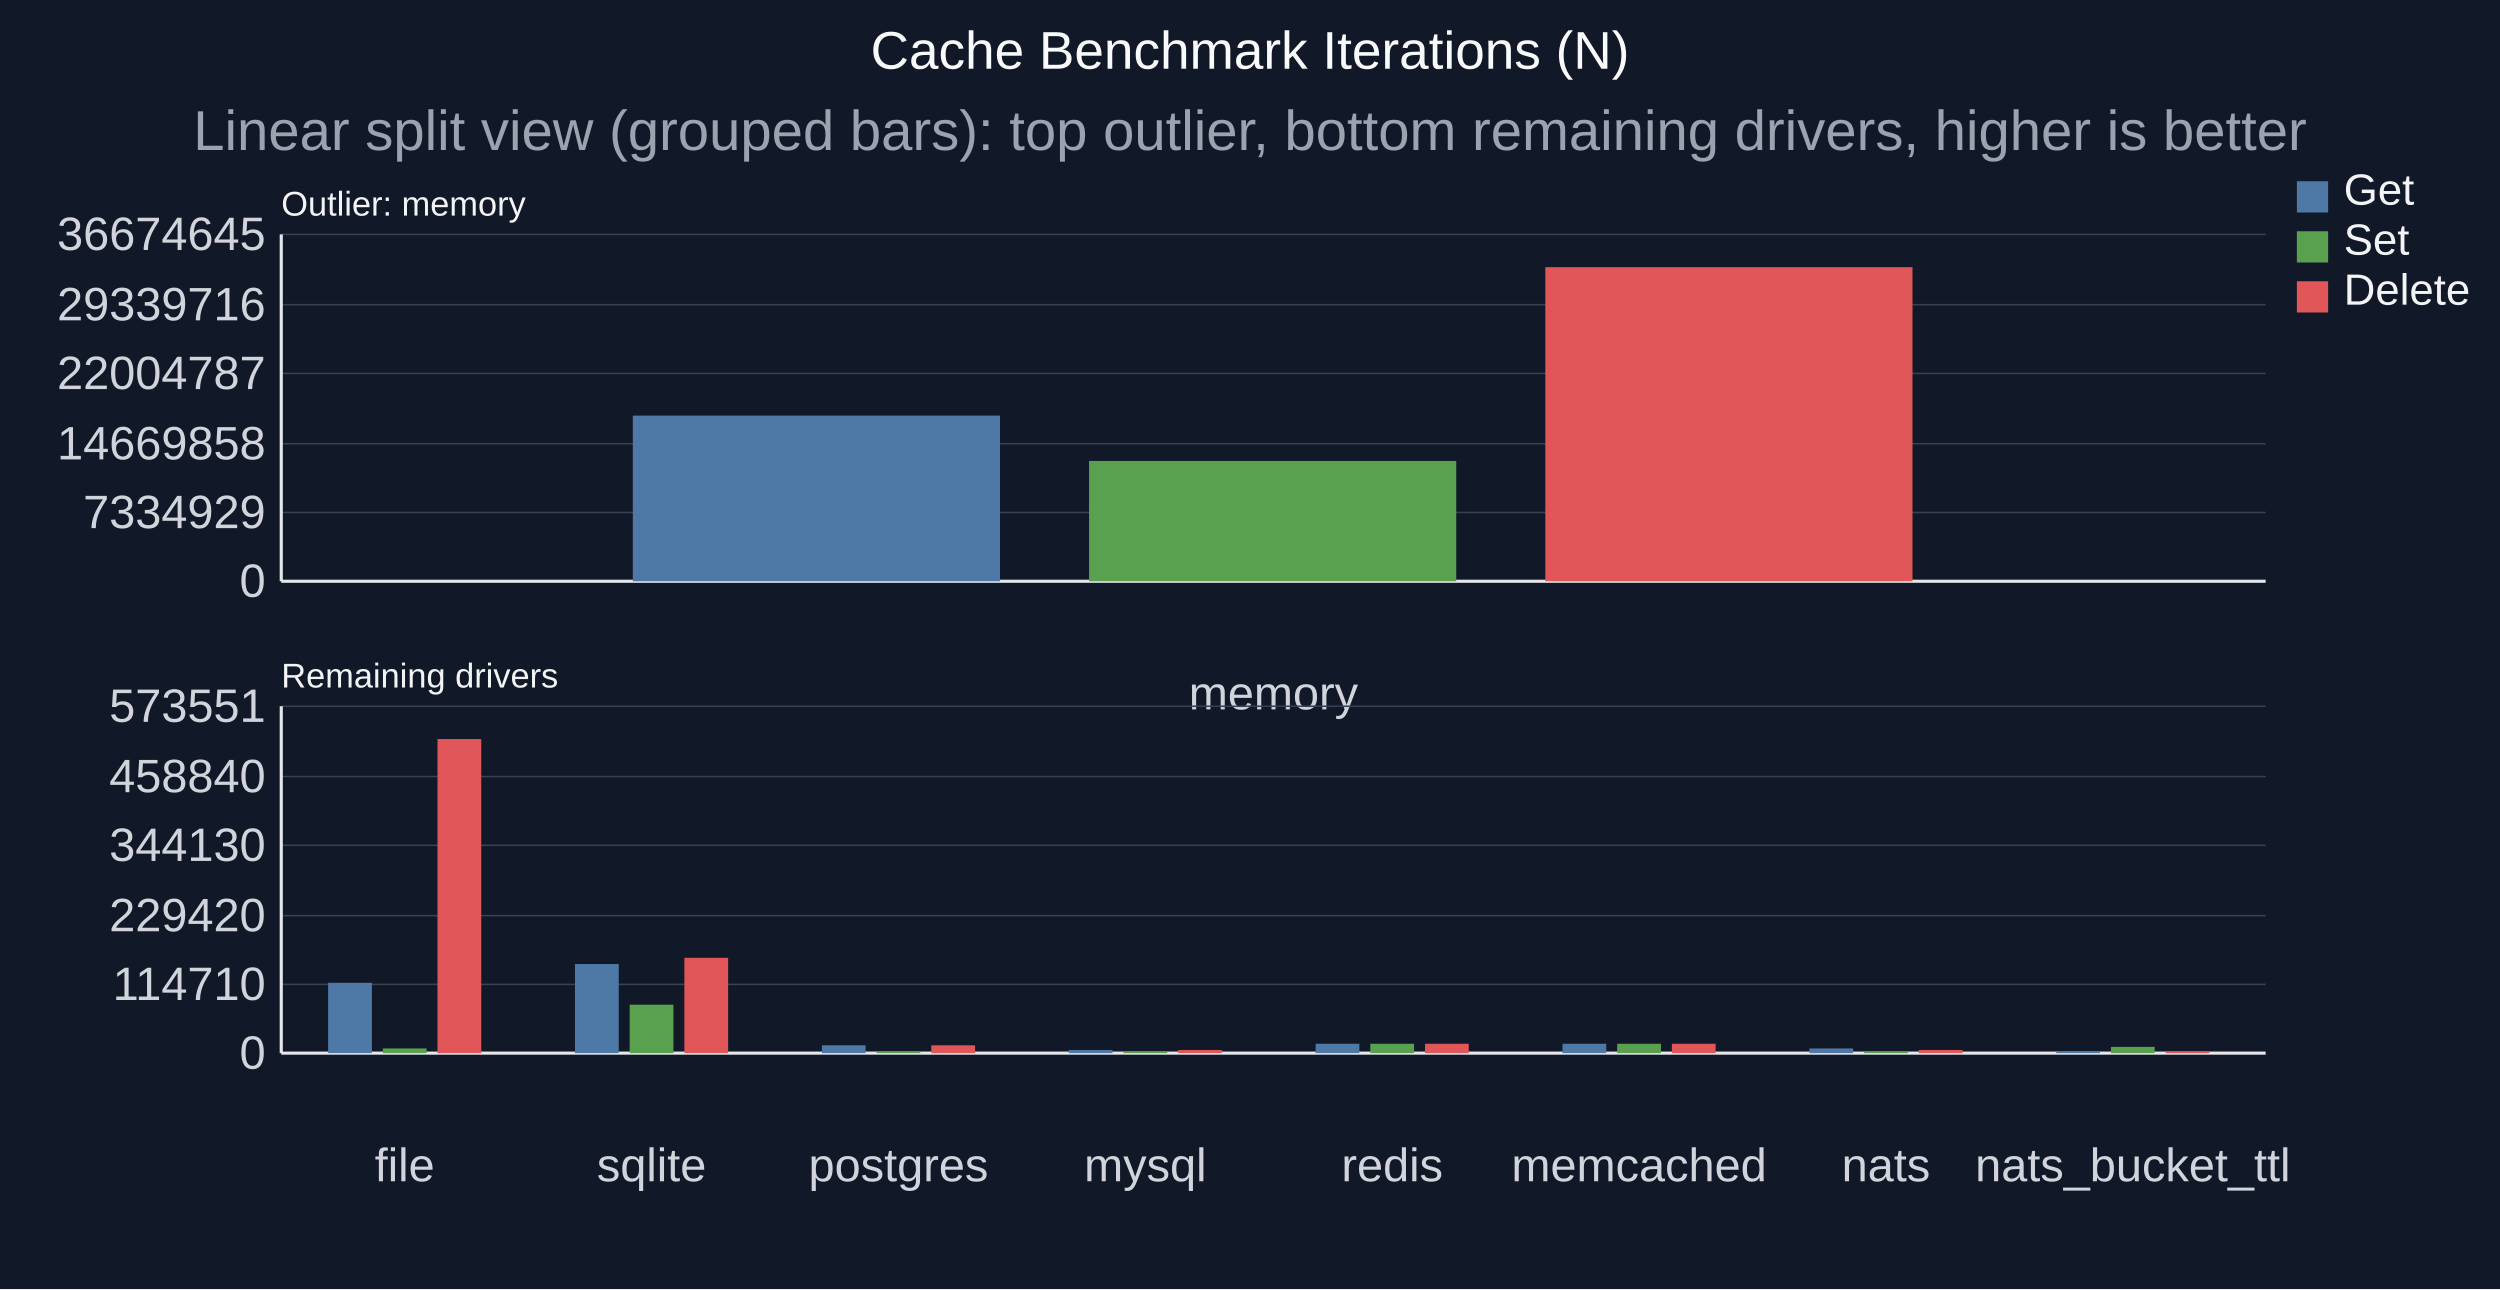
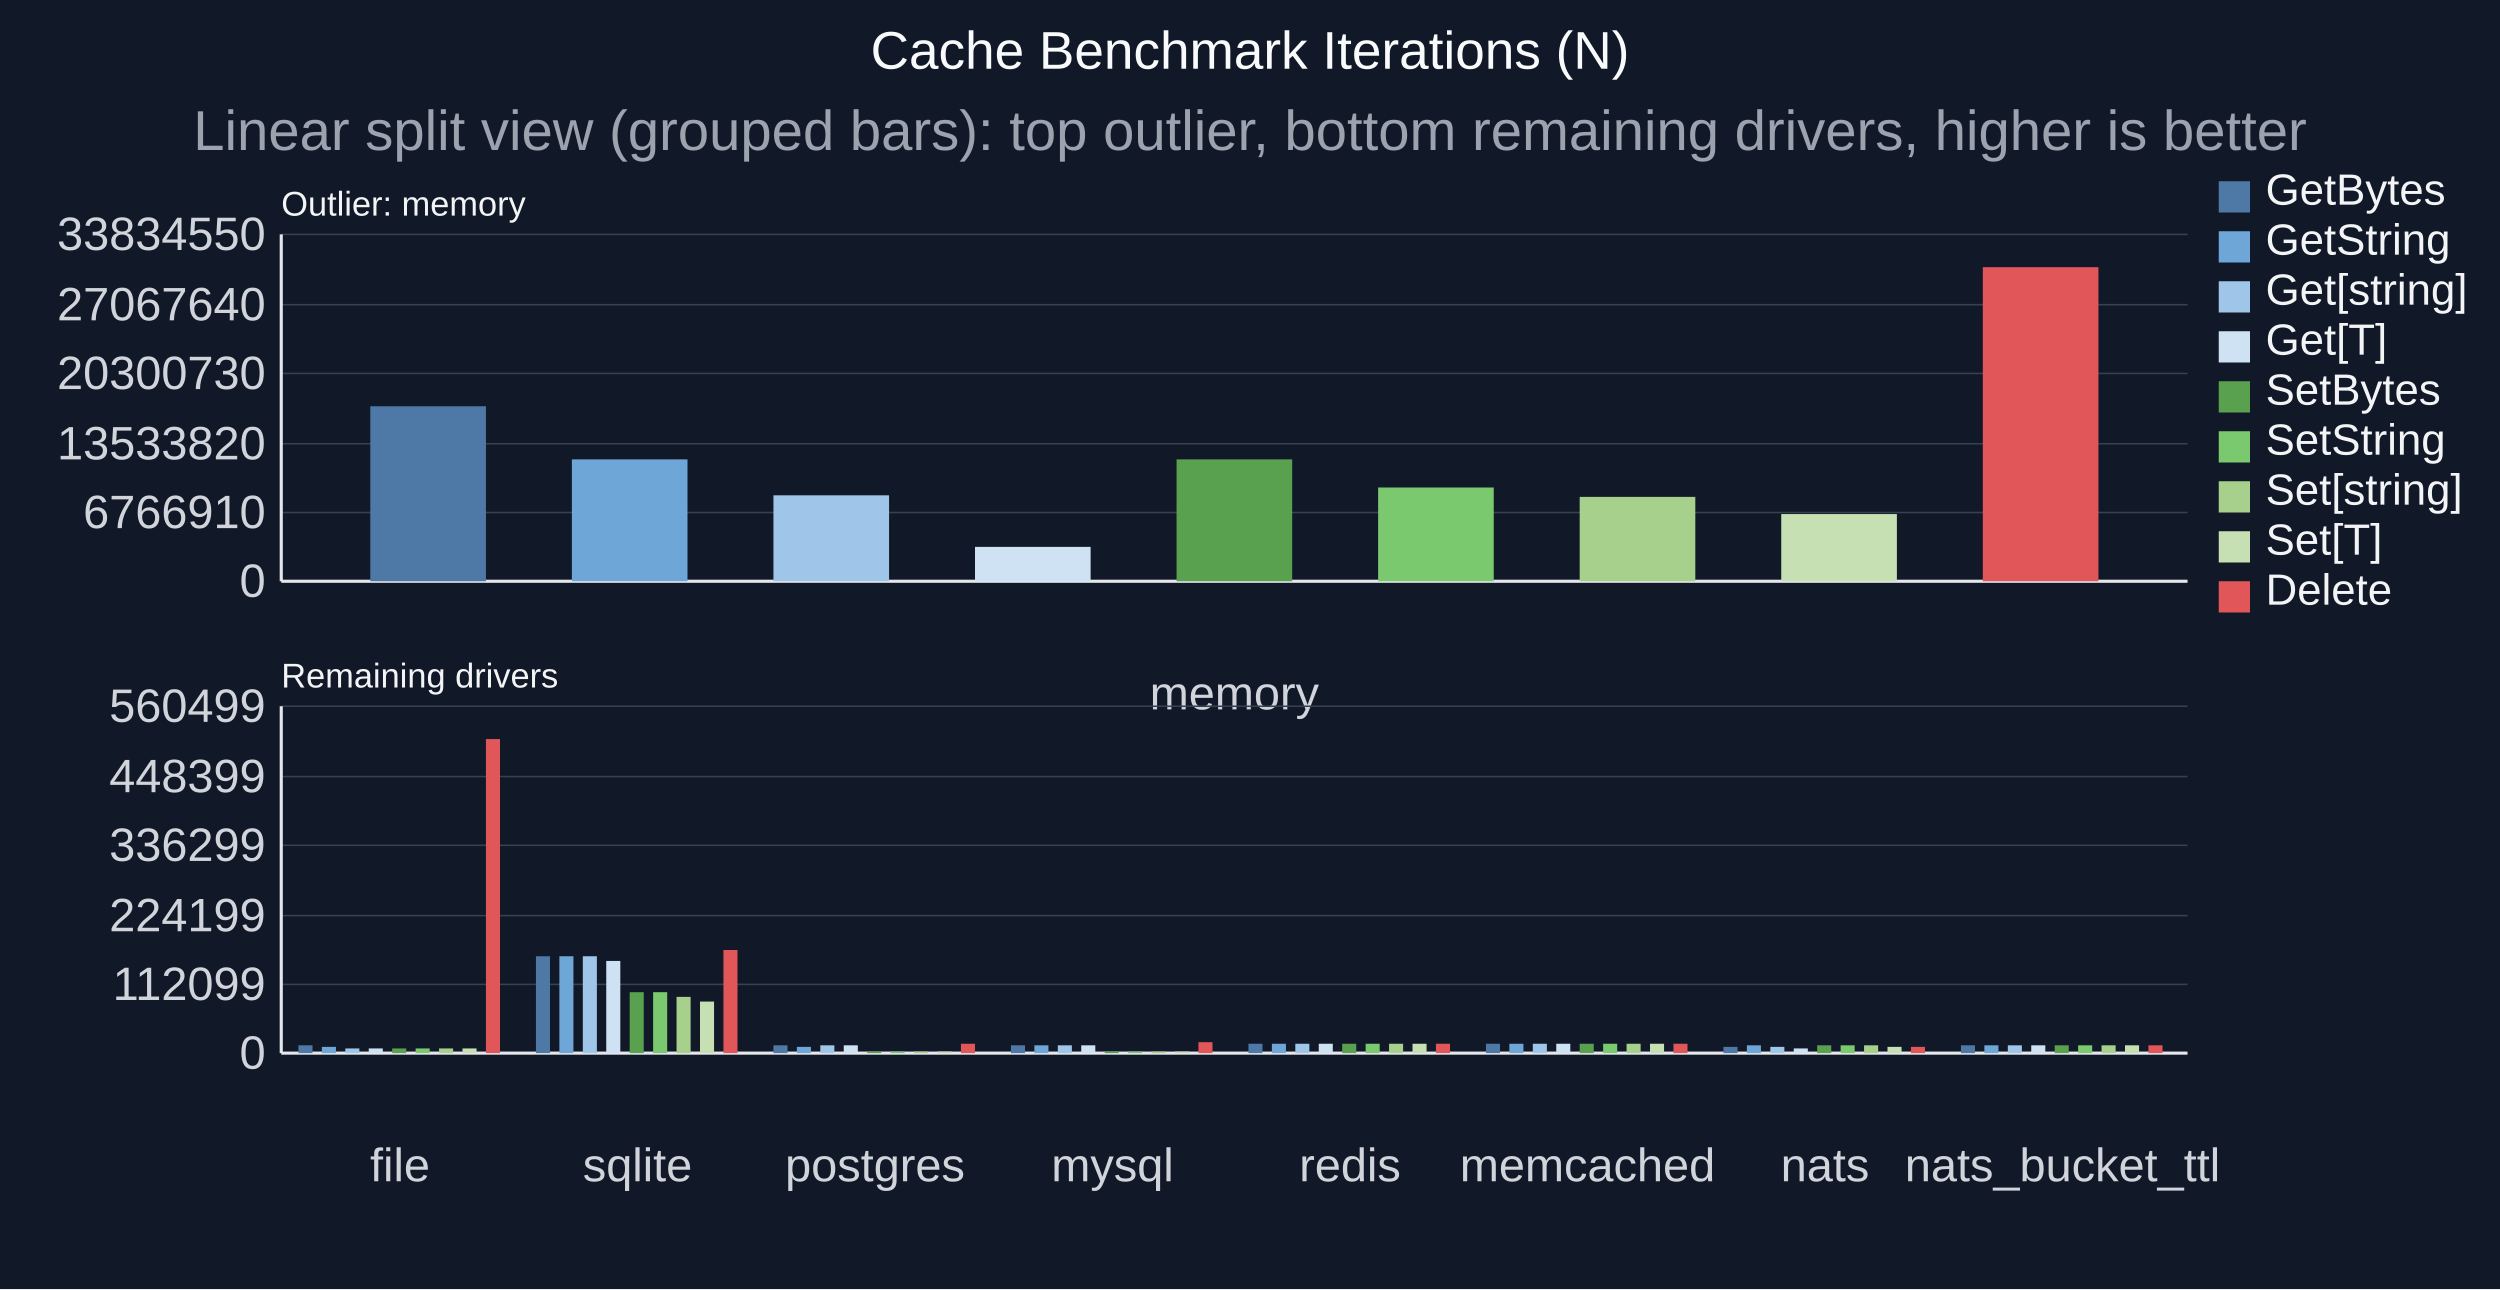
<svg xmlns="http://www.w3.org/2000/svg" width="1600" height="825" viewBox="0 0 1600 825">
  <rect width="100%" height="100%" fill="#111827" />
  <text x="800" y="44" text-anchor="middle" fill="#f9fafb" font-size="34" font-family="Arial, sans-serif">Cache Benchmark Iterations (N)</text>
  <text x="800" y="96" text-anchor="middle" fill="#9ca3af" font-size="36" font-family="Arial, sans-serif">Linear split view (grouped bars): top outlier, bottom remaining drivers, higher is better</text>
-   <rect x="1470" y="116" width="20" height="20" fill="#4e79a7" />
-   <text x="1500" y="131" fill="#f3f4f6" font-size="28" font-family="Arial, sans-serif">Get</text>
-   <rect x="1470" y="148" width="20" height="20" fill="#59a14f" />
-   <text x="1500" y="163" fill="#f3f4f6" font-size="28" font-family="Arial, sans-serif">Set</text>
-   <rect x="1470" y="180" width="20" height="20" fill="#e15759" />
-   <text x="1500" y="195" fill="#f3f4f6" font-size="28" font-family="Arial, sans-serif">Delete</text>
+   <rect x="1420" y="116" width="20" height="20" fill="#4e79a7" />
+   <text x="1450" y="131" fill="#f3f4f6" font-size="28" font-family="Arial, sans-serif">GetBytes</text>
+   <rect x="1420" y="148" width="20" height="20" fill="#6ea6d8" />
+   <text x="1450" y="163" fill="#f3f4f6" font-size="28" font-family="Arial, sans-serif">GetString</text>
+   <rect x="1420" y="180" width="20" height="20" fill="#9fc5e8" />
+   <text x="1450" y="195" fill="#f3f4f6" font-size="28" font-family="Arial, sans-serif">Get[string]</text>
+   <rect x="1420" y="212" width="20" height="20" fill="#cfe2f3" />
+   <text x="1450" y="227" fill="#f3f4f6" font-size="28" font-family="Arial, sans-serif">Get[T]</text>
+   <rect x="1420" y="244" width="20" height="20" fill="#59a14f" />
+   <text x="1450" y="259" fill="#f3f4f6" font-size="28" font-family="Arial, sans-serif">SetBytes</text>
+   <rect x="1420" y="276" width="20" height="20" fill="#7bc96f" />
+   <text x="1450" y="291" fill="#f3f4f6" font-size="28" font-family="Arial, sans-serif">SetString</text>
+   <rect x="1420" y="308" width="20" height="20" fill="#a8d08d" />
+   <text x="1450" y="323" fill="#f3f4f6" font-size="28" font-family="Arial, sans-serif">Set[string]</text>
+   <rect x="1420" y="340" width="20" height="20" fill="#c6e0b4" />
+   <text x="1450" y="355" fill="#f3f4f6" font-size="28" font-family="Arial, sans-serif">Set[T]</text>
+   <rect x="1420" y="372" width="20" height="20" fill="#e15759" />
+   <text x="1450" y="387" fill="#f3f4f6" font-size="28" font-family="Arial, sans-serif">Delete</text>
  <text x="180" y="138" fill="#f3f4f6" font-size="22" font-family="Arial, sans-serif">Outlier: memory</text>
-   <line x1="180" y1="372" x2="1450" y2="372" stroke="#374151" stroke-width="1" />
+   <line x1="180" y1="372" x2="1400" y2="372" stroke="#374151" stroke-width="1" />
  <text x="170" y="382" text-anchor="end" fill="#d1d5db" font-size="30" font-family="Arial, sans-serif">0</text>
-   <line x1="180" y1="328" x2="1450" y2="328" stroke="#374151" stroke-width="1" />
-   <text x="170" y="338" text-anchor="end" fill="#d1d5db" font-size="30" font-family="Arial, sans-serif">7334929</text>
-   <line x1="180" y1="284" x2="1450" y2="284" stroke="#374151" stroke-width="1" />
-   <text x="170" y="294" text-anchor="end" fill="#d1d5db" font-size="30" font-family="Arial, sans-serif">14669858</text>
-   <line x1="180" y1="239" x2="1450" y2="239" stroke="#374151" stroke-width="1" />
-   <text x="170" y="249" text-anchor="end" fill="#d1d5db" font-size="30" font-family="Arial, sans-serif">22004787</text>
-   <line x1="180" y1="195" x2="1450" y2="195" stroke="#374151" stroke-width="1" />
-   <text x="170" y="205" text-anchor="end" fill="#d1d5db" font-size="30" font-family="Arial, sans-serif">29339716</text>
-   <line x1="180" y1="150" x2="1450" y2="150" stroke="#374151" stroke-width="1" />
-   <text x="170" y="160" text-anchor="end" fill="#d1d5db" font-size="30" font-family="Arial, sans-serif">36674645</text>
-   <line x1="180" y1="372" x2="1450" y2="372" stroke="#e5e7eb" stroke-width="2" />
+   <line x1="180" y1="328" x2="1400" y2="328" stroke="#374151" stroke-width="1" />
+   <text x="170" y="338" text-anchor="end" fill="#d1d5db" font-size="30" font-family="Arial, sans-serif">6766910</text>
+   <line x1="180" y1="284" x2="1400" y2="284" stroke="#374151" stroke-width="1" />
+   <text x="170" y="294" text-anchor="end" fill="#d1d5db" font-size="30" font-family="Arial, sans-serif">13533820</text>
+   <line x1="180" y1="239" x2="1400" y2="239" stroke="#374151" stroke-width="1" />
+   <text x="170" y="249" text-anchor="end" fill="#d1d5db" font-size="30" font-family="Arial, sans-serif">20300730</text>
+   <line x1="180" y1="195" x2="1400" y2="195" stroke="#374151" stroke-width="1" />
+   <text x="170" y="205" text-anchor="end" fill="#d1d5db" font-size="30" font-family="Arial, sans-serif">27067640</text>
+   <line x1="180" y1="150" x2="1400" y2="150" stroke="#374151" stroke-width="1" />
+   <text x="170" y="160" text-anchor="end" fill="#d1d5db" font-size="30" font-family="Arial, sans-serif">33834550</text>
+   <line x1="180" y1="372" x2="1400" y2="372" stroke="#e5e7eb" stroke-width="2" />
  <line x1="180" y1="372" x2="180" y2="150" stroke="#e5e7eb" stroke-width="2" />
-   <rect x="405" y="266" width="235" height="106" fill="#4e79a7" />
-   <rect x="697" y="295" width="235" height="77" fill="#59a14f" />
-   <rect x="989" y="171" width="235" height="201" fill="#e15759" />
-   <text x="815" y="454" text-anchor="middle" fill="#d1d5db" font-size="30" font-family="Arial, sans-serif">memory</text>
+   <rect x="237" y="260" width="74" height="112" fill="#4e79a7" />
+   <rect x="366" y="294" width="74" height="78" fill="#6ea6d8" />
+   <rect x="495" y="317" width="74" height="55" fill="#9fc5e8" />
+   <rect x="624" y="350" width="74" height="22" fill="#cfe2f3" />
+   <rect x="753" y="294" width="74" height="78" fill="#59a14f" />
+   <rect x="882" y="312" width="74" height="60" fill="#7bc96f" />
+   <rect x="1011" y="318" width="74" height="54" fill="#a8d08d" />
+   <rect x="1140" y="329" width="74" height="43" fill="#c6e0b4" />
+   <rect x="1269" y="171" width="74" height="201" fill="#e15759" />
+   <text x="790" y="454" text-anchor="middle" fill="#d1d5db" font-size="30" font-family="Arial, sans-serif">memory</text>
  <text x="180" y="440" fill="#f3f4f6" font-size="22" font-family="Arial, sans-serif">Remaining drivers</text>
-   <line x1="180" y1="674" x2="1450" y2="674" stroke="#374151" stroke-width="1" />
+   <line x1="180" y1="674" x2="1400" y2="674" stroke="#374151" stroke-width="1" />
  <text x="170" y="684" text-anchor="end" fill="#d1d5db" font-size="30" font-family="Arial, sans-serif">0</text>
-   <line x1="180" y1="630" x2="1450" y2="630" stroke="#374151" stroke-width="1" />
-   <text x="170" y="640" text-anchor="end" fill="#d1d5db" font-size="30" font-family="Arial, sans-serif">114710</text>
-   <line x1="180" y1="586" x2="1450" y2="586" stroke="#374151" stroke-width="1" />
-   <text x="170" y="596" text-anchor="end" fill="#d1d5db" font-size="30" font-family="Arial, sans-serif">229420</text>
-   <line x1="180" y1="541" x2="1450" y2="541" stroke="#374151" stroke-width="1" />
-   <text x="170" y="551" text-anchor="end" fill="#d1d5db" font-size="30" font-family="Arial, sans-serif">344130</text>
-   <line x1="180" y1="497" x2="1450" y2="497" stroke="#374151" stroke-width="1" />
-   <text x="170" y="507" text-anchor="end" fill="#d1d5db" font-size="30" font-family="Arial, sans-serif">458840</text>
-   <line x1="180" y1="452" x2="1450" y2="452" stroke="#374151" stroke-width="1" />
-   <text x="170" y="462" text-anchor="end" fill="#d1d5db" font-size="30" font-family="Arial, sans-serif">573551</text>
-   <line x1="180" y1="674" x2="1450" y2="674" stroke="#e5e7eb" stroke-width="2" />
+   <line x1="180" y1="630" x2="1400" y2="630" stroke="#374151" stroke-width="1" />
+   <text x="170" y="640" text-anchor="end" fill="#d1d5db" font-size="30" font-family="Arial, sans-serif">112099</text>
+   <line x1="180" y1="586" x2="1400" y2="586" stroke="#374151" stroke-width="1" />
+   <text x="170" y="596" text-anchor="end" fill="#d1d5db" font-size="30" font-family="Arial, sans-serif">224199</text>
+   <line x1="180" y1="541" x2="1400" y2="541" stroke="#374151" stroke-width="1" />
+   <text x="170" y="551" text-anchor="end" fill="#d1d5db" font-size="30" font-family="Arial, sans-serif">336299</text>
+   <line x1="180" y1="497" x2="1400" y2="497" stroke="#374151" stroke-width="1" />
+   <text x="170" y="507" text-anchor="end" fill="#d1d5db" font-size="30" font-family="Arial, sans-serif">448399</text>
+   <line x1="180" y1="452" x2="1400" y2="452" stroke="#374151" stroke-width="1" />
+   <text x="170" y="462" text-anchor="end" fill="#d1d5db" font-size="30" font-family="Arial, sans-serif">560499</text>
+   <line x1="180" y1="674" x2="1400" y2="674" stroke="#e5e7eb" stroke-width="2" />
  <line x1="180" y1="674" x2="180" y2="452" stroke="#e5e7eb" stroke-width="2" />
-   <rect x="210" y="629" width="28" height="45" fill="#4e79a7" />
-   <rect x="245" y="671" width="28" height="3" fill="#59a14f" />
-   <rect x="280" y="473" width="28" height="201" fill="#e15759" />
-   <text x="259" y="756" text-anchor="middle" fill="#d1d5db" font-size="30" font-family="Arial, sans-serif">file</text>
-   <rect x="368" y="617" width="28" height="57" fill="#4e79a7" />
-   <rect x="403" y="643" width="28" height="31" fill="#59a14f" />
-   <rect x="438" y="613" width="28" height="61" fill="#e15759" />
-   <text x="417" y="756" text-anchor="middle" fill="#d1d5db" font-size="30" font-family="Arial, sans-serif">sqlite</text>
-   <rect x="526" y="669" width="28" height="5" fill="#4e79a7" />
-   <rect x="561" y="673" width="28" height="1" fill="#59a14f" />
-   <rect x="596" y="669" width="28" height="5" fill="#e15759" />
-   <text x="575" y="756" text-anchor="middle" fill="#d1d5db" font-size="30" font-family="Arial, sans-serif">postgres</text>
-   <rect x="684" y="672" width="28" height="2" fill="#4e79a7" />
-   <rect x="719" y="673" width="28" height="1" fill="#59a14f" />
-   <rect x="754" y="672" width="28" height="2" fill="#e15759" />
-   <text x="733" y="756" text-anchor="middle" fill="#d1d5db" font-size="30" font-family="Arial, sans-serif">mysql</text>
-   <rect x="842" y="668" width="28" height="6" fill="#4e79a7" />
-   <rect x="877" y="668" width="28" height="6" fill="#59a14f" />
-   <rect x="912" y="668" width="28" height="6" fill="#e15759" />
-   <text x="891" y="756" text-anchor="middle" fill="#d1d5db" font-size="30" font-family="Arial, sans-serif">redis</text>
-   <rect x="1000" y="668" width="28" height="6" fill="#4e79a7" />
-   <rect x="1035" y="668" width="28" height="6" fill="#59a14f" />
-   <rect x="1070" y="668" width="28" height="6" fill="#e15759" />
-   <text x="1049" y="756" text-anchor="middle" fill="#d1d5db" font-size="30" font-family="Arial, sans-serif">memcached</text>
-   <rect x="1158" y="671" width="28" height="3" fill="#4e79a7" />
-   <rect x="1193" y="673" width="28" height="1" fill="#59a14f" />
-   <rect x="1228" y="672" width="28" height="2" fill="#e15759" />
-   <text x="1207" y="756" text-anchor="middle" fill="#d1d5db" font-size="30" font-family="Arial, sans-serif">nats</text>
-   <rect x="1316" y="673" width="28" height="1" fill="#4e79a7" />
-   <rect x="1351" y="670" width="28" height="4" fill="#59a14f" />
-   <rect x="1386" y="673" width="28" height="1" fill="#e15759" />
-   <text x="1365" y="756" text-anchor="middle" fill="#d1d5db" font-size="30" font-family="Arial, sans-serif">nats_bucket_ttl</text>
+   <rect x="191" y="669" width="9" height="5" fill="#4e79a7" />
+   <rect x="206" y="670" width="9" height="4" fill="#6ea6d8" />
+   <rect x="221" y="671" width="9" height="3" fill="#9fc5e8" />
+   <rect x="236" y="671" width="9" height="3" fill="#cfe2f3" />
+   <rect x="251" y="671" width="9" height="3" fill="#59a14f" />
+   <rect x="266" y="671" width="9" height="3" fill="#7bc96f" />
+   <rect x="281" y="671" width="9" height="3" fill="#a8d08d" />
+   <rect x="296" y="671" width="9" height="3" fill="#c6e0b4" />
+   <rect x="311" y="473" width="9" height="201" fill="#e15759" />
+   <text x="256" y="756" text-anchor="middle" fill="#d1d5db" font-size="30" font-family="Arial, sans-serif">file</text>
+   <rect x="343" y="612" width="9" height="62" fill="#4e79a7" />
+   <rect x="358" y="612" width="9" height="62" fill="#6ea6d8" />
+   <rect x="373" y="612" width="9" height="62" fill="#9fc5e8" />
+   <rect x="388" y="615" width="9" height="59" fill="#cfe2f3" />
+   <rect x="403" y="635" width="9" height="39" fill="#59a14f" />
+   <rect x="418" y="635" width="9" height="39" fill="#7bc96f" />
+   <rect x="433" y="638" width="9" height="36" fill="#a8d08d" />
+   <rect x="448" y="641" width="9" height="33" fill="#c6e0b4" />
+   <rect x="463" y="608" width="9" height="66" fill="#e15759" />
+   <text x="408" y="756" text-anchor="middle" fill="#d1d5db" font-size="30" font-family="Arial, sans-serif">sqlite</text>
+   <rect x="495" y="669" width="9" height="5" fill="#4e79a7" />
+   <rect x="510" y="670" width="9" height="4" fill="#6ea6d8" />
+   <rect x="525" y="669" width="9" height="5" fill="#9fc5e8" />
+   <rect x="540" y="669" width="9" height="5" fill="#cfe2f3" />
+   <rect x="555" y="673" width="9" height="1" fill="#59a14f" />
+   <rect x="570" y="673" width="9" height="1" fill="#7bc96f" />
+   <rect x="585" y="673" width="9" height="1" fill="#a8d08d" />
+   <rect x="600" y="673" width="9" height="1" fill="#c6e0b4" />
+   <rect x="615" y="668" width="9" height="6" fill="#e15759" />
+   <text x="560" y="756" text-anchor="middle" fill="#d1d5db" font-size="30" font-family="Arial, sans-serif">postgres</text>
+   <rect x="647" y="669" width="9" height="5" fill="#4e79a7" />
+   <rect x="662" y="669" width="9" height="5" fill="#6ea6d8" />
+   <rect x="677" y="669" width="9" height="5" fill="#9fc5e8" />
+   <rect x="692" y="669" width="9" height="5" fill="#cfe2f3" />
+   <rect x="707" y="673" width="9" height="1" fill="#59a14f" />
+   <rect x="722" y="673" width="9" height="1" fill="#7bc96f" />
+   <rect x="737" y="673" width="9" height="1" fill="#a8d08d" />
+   <rect x="752" y="673" width="9" height="1" fill="#c6e0b4" />
+   <rect x="767" y="667" width="9" height="7" fill="#e15759" />
+   <text x="712" y="756" text-anchor="middle" fill="#d1d5db" font-size="30" font-family="Arial, sans-serif">mysql</text>
+   <rect x="799" y="668" width="9" height="6" fill="#4e79a7" />
+   <rect x="814" y="668" width="9" height="6" fill="#6ea6d8" />
+   <rect x="829" y="668" width="9" height="6" fill="#9fc5e8" />
+   <rect x="844" y="668" width="9" height="6" fill="#cfe2f3" />
+   <rect x="859" y="668" width="9" height="6" fill="#59a14f" />
+   <rect x="874" y="668" width="9" height="6" fill="#7bc96f" />
+   <rect x="889" y="668" width="9" height="6" fill="#a8d08d" />
+   <rect x="904" y="668" width="9" height="6" fill="#c6e0b4" />
+   <rect x="919" y="668" width="9" height="6" fill="#e15759" />
+   <text x="864" y="756" text-anchor="middle" fill="#d1d5db" font-size="30" font-family="Arial, sans-serif">redis</text>
+   <rect x="951" y="668" width="9" height="6" fill="#4e79a7" />
+   <rect x="966" y="668" width="9" height="6" fill="#6ea6d8" />
+   <rect x="981" y="668" width="9" height="6" fill="#9fc5e8" />
+   <rect x="996" y="668" width="9" height="6" fill="#cfe2f3" />
+   <rect x="1011" y="668" width="9" height="6" fill="#59a14f" />
+   <rect x="1026" y="668" width="9" height="6" fill="#7bc96f" />
+   <rect x="1041" y="668" width="9" height="6" fill="#a8d08d" />
+   <rect x="1056" y="668" width="9" height="6" fill="#c6e0b4" />
+   <rect x="1071" y="668" width="9" height="6" fill="#e15759" />
+   <text x="1016" y="756" text-anchor="middle" fill="#d1d5db" font-size="30" font-family="Arial, sans-serif">memcached</text>
+   <rect x="1103" y="670" width="9" height="4" fill="#4e79a7" />
+   <rect x="1118" y="669" width="9" height="5" fill="#6ea6d8" />
+   <rect x="1133" y="670" width="9" height="4" fill="#9fc5e8" />
+   <rect x="1148" y="671" width="9" height="3" fill="#cfe2f3" />
+   <rect x="1163" y="669" width="9" height="5" fill="#59a14f" />
+   <rect x="1178" y="669" width="9" height="5" fill="#7bc96f" />
+   <rect x="1193" y="669" width="9" height="5" fill="#a8d08d" />
+   <rect x="1208" y="670" width="9" height="4" fill="#c6e0b4" />
+   <rect x="1223" y="670" width="9" height="4" fill="#e15759" />
+   <text x="1168" y="756" text-anchor="middle" fill="#d1d5db" font-size="30" font-family="Arial, sans-serif">nats</text>
+   <rect x="1255" y="669" width="9" height="5" fill="#4e79a7" />
+   <rect x="1270" y="669" width="9" height="5" fill="#6ea6d8" />
+   <rect x="1285" y="669" width="9" height="5" fill="#9fc5e8" />
+   <rect x="1300" y="669" width="9" height="5" fill="#cfe2f3" />
+   <rect x="1315" y="669" width="9" height="5" fill="#59a14f" />
+   <rect x="1330" y="669" width="9" height="5" fill="#7bc96f" />
+   <rect x="1345" y="669" width="9" height="5" fill="#a8d08d" />
+   <rect x="1360" y="669" width="9" height="5" fill="#c6e0b4" />
+   <rect x="1375" y="669" width="9" height="5" fill="#e15759" />
+   <text x="1320" y="756" text-anchor="middle" fill="#d1d5db" font-size="30" font-family="Arial, sans-serif">nats_bucket_ttl</text>
</svg>
